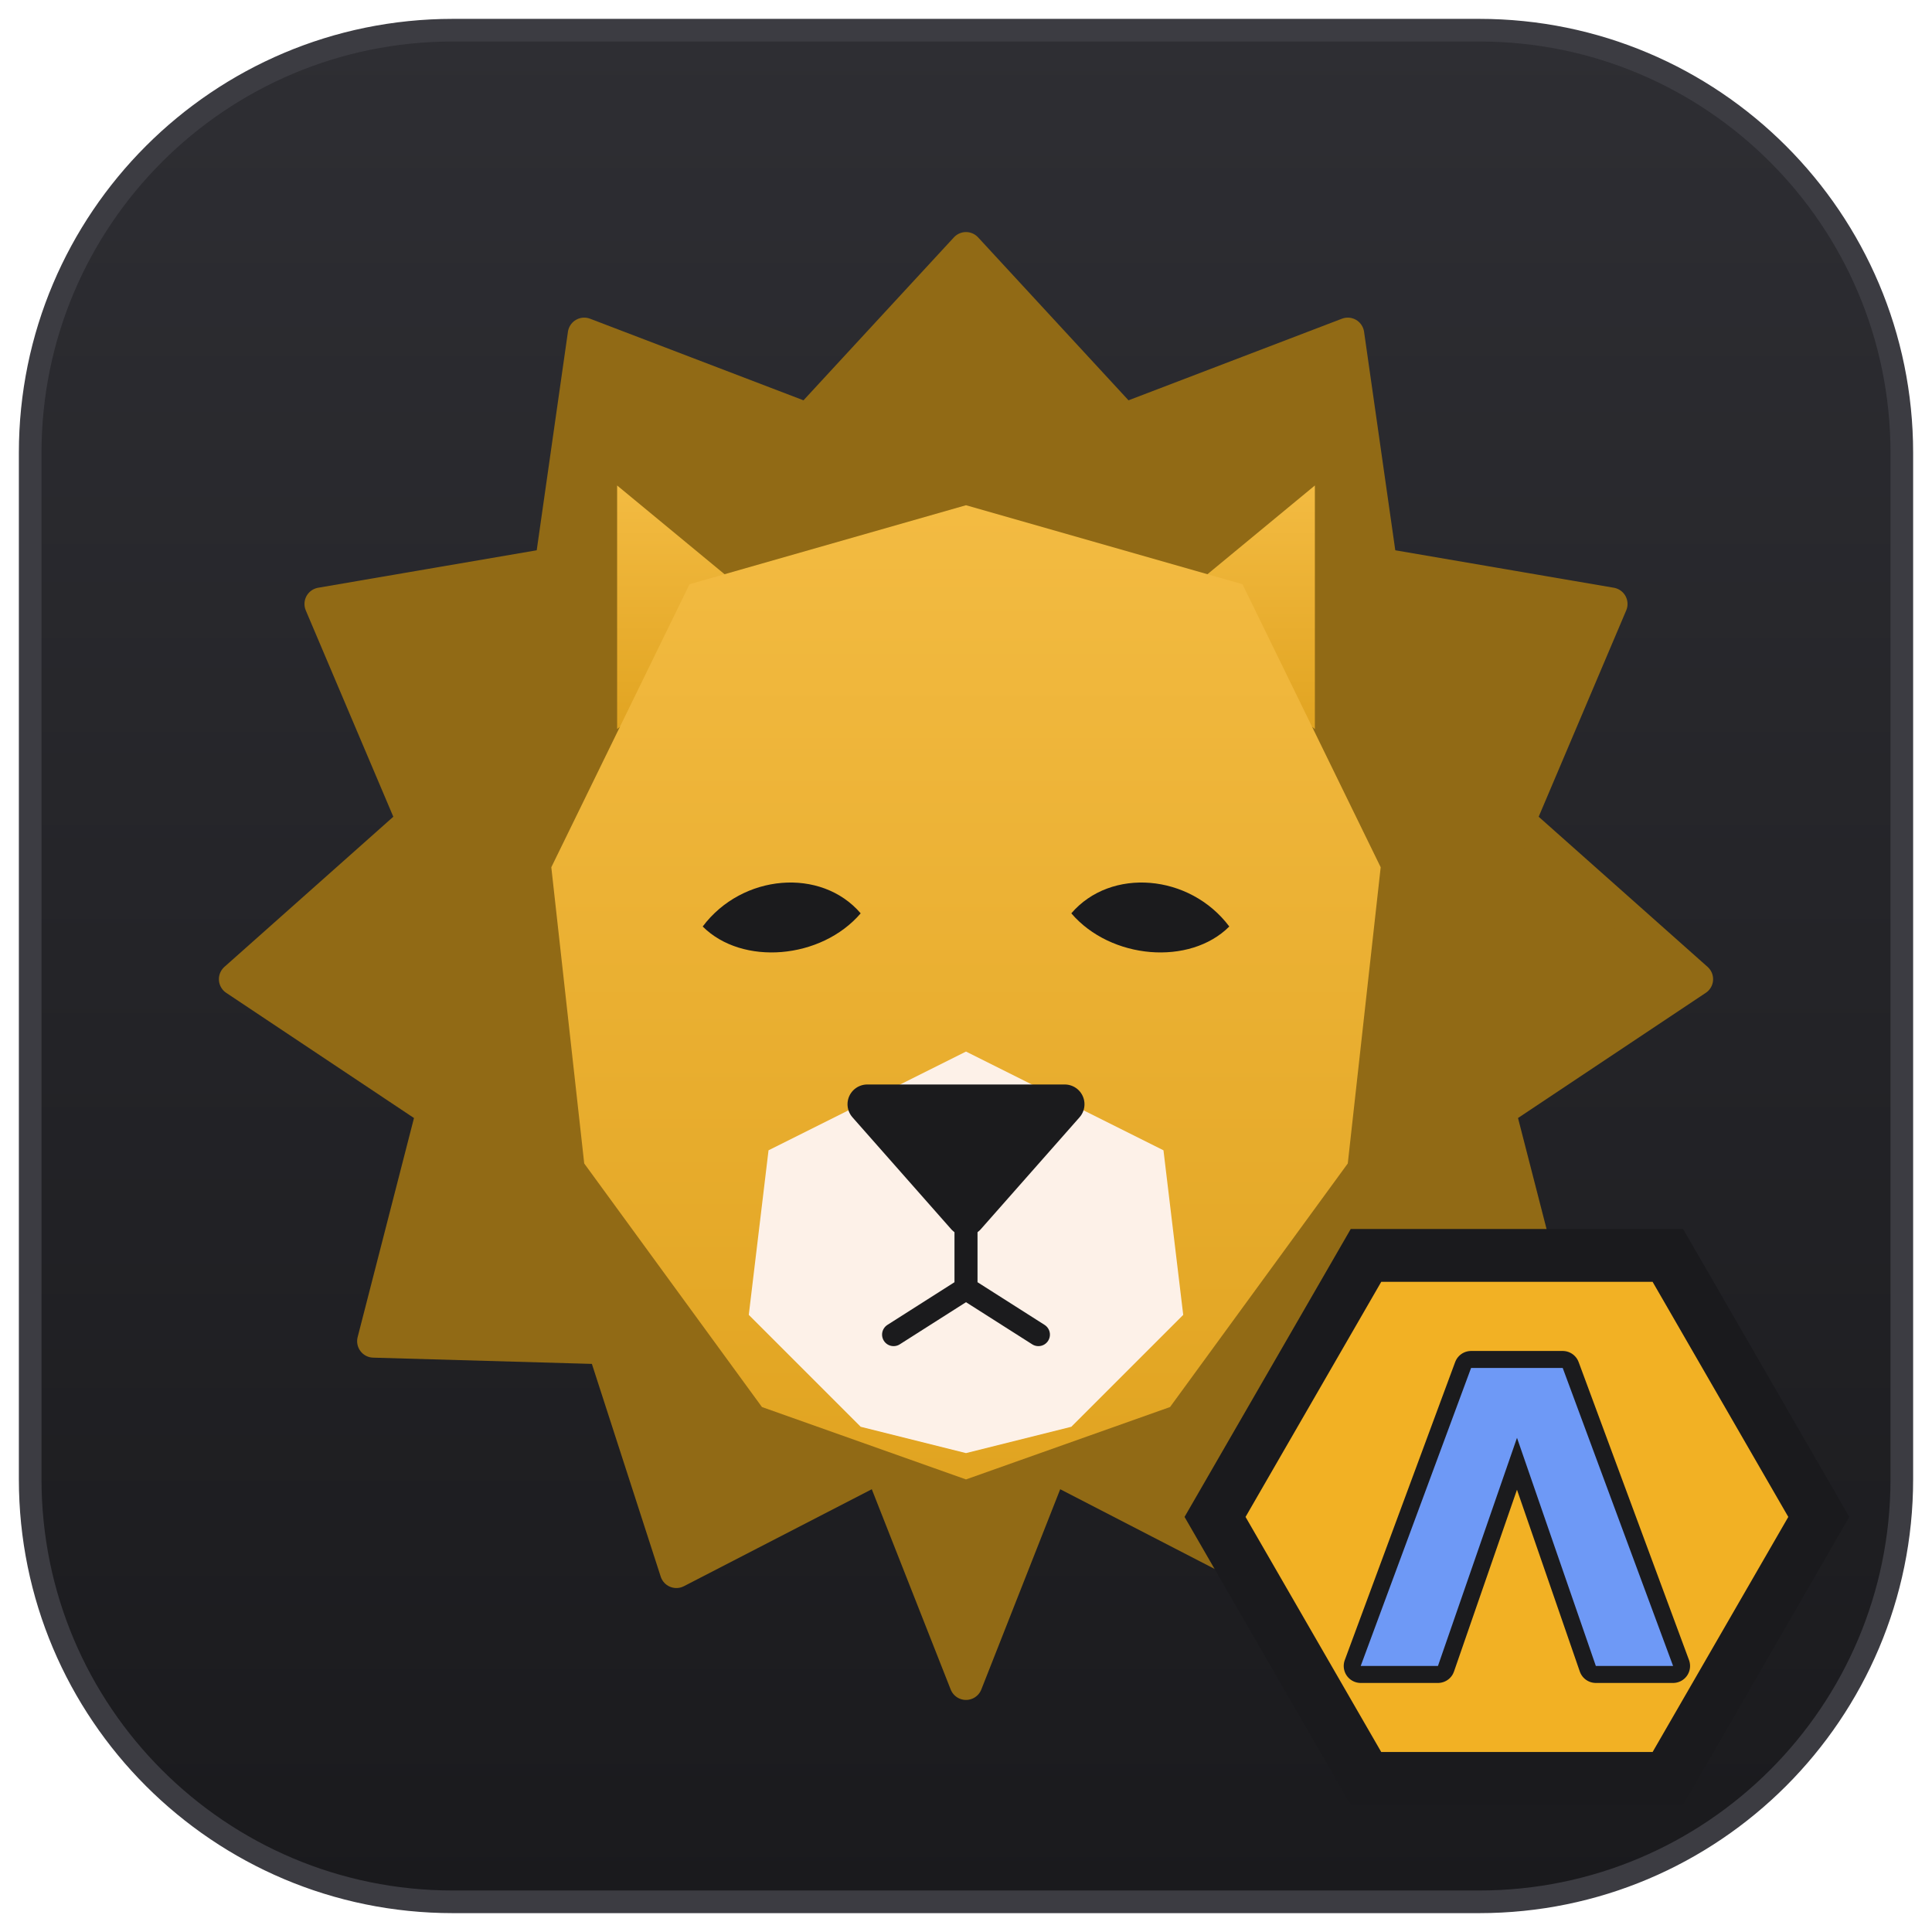
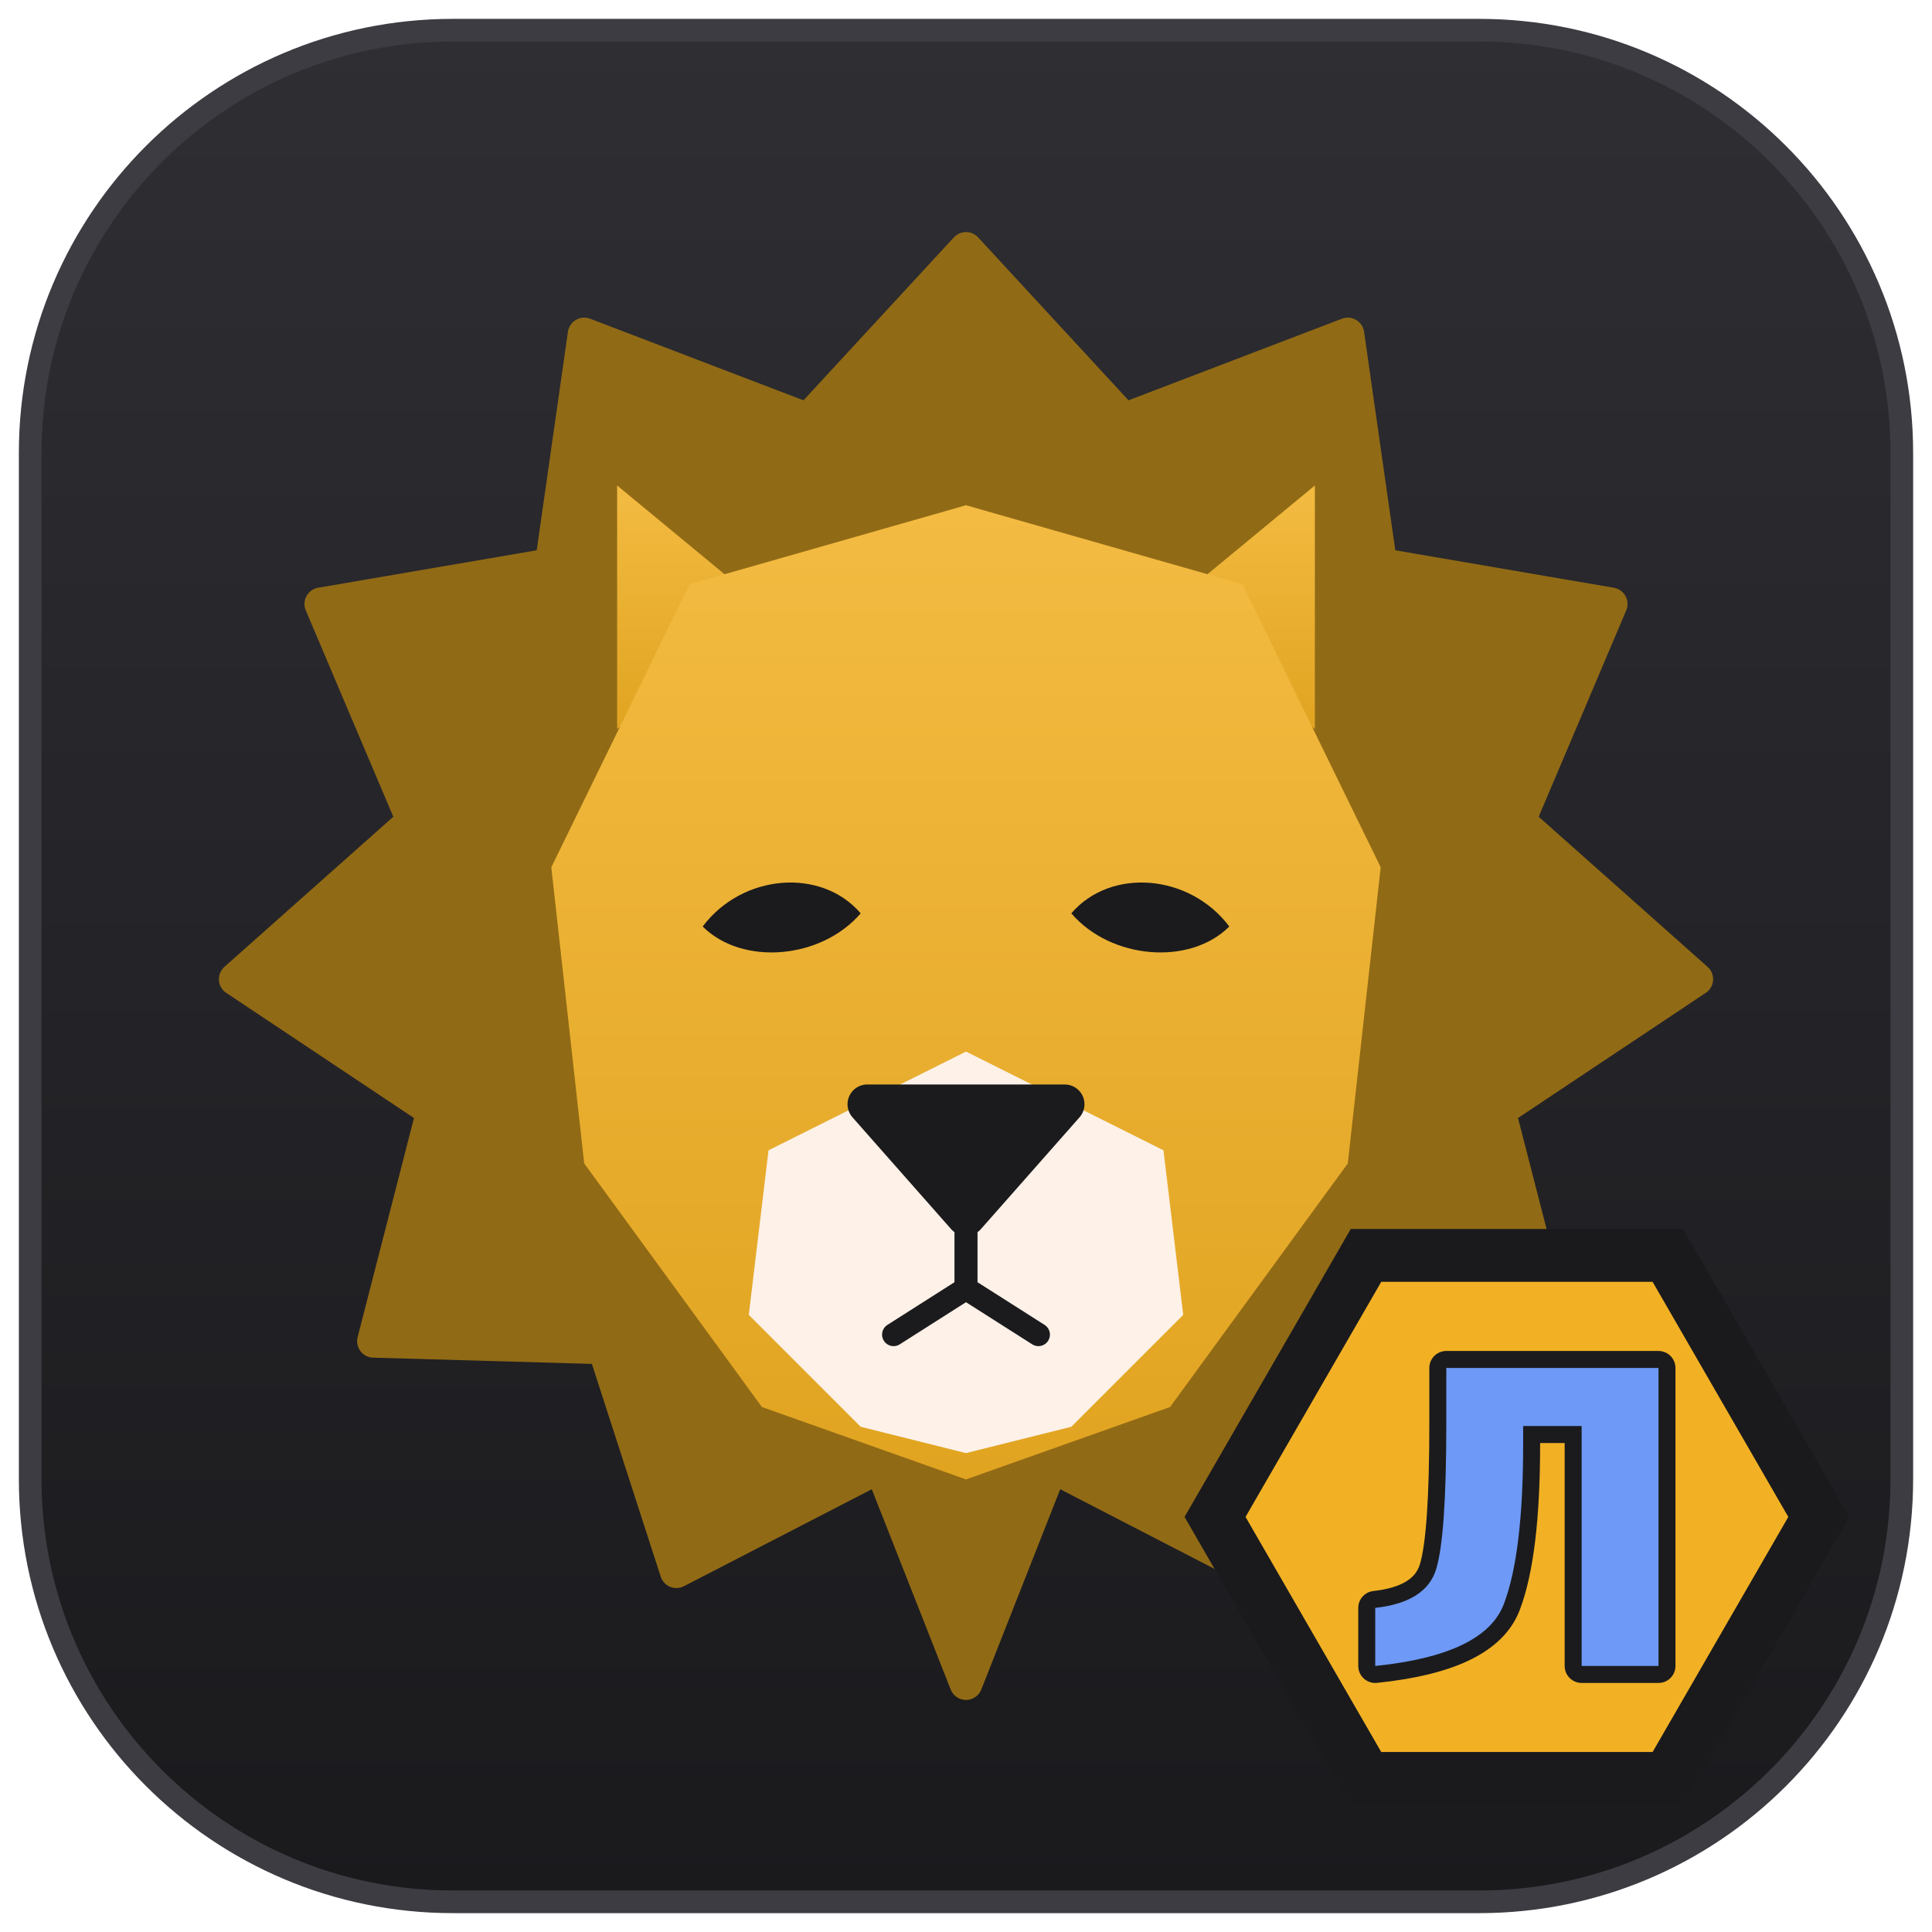
<svg xmlns="http://www.w3.org/2000/svg" viewBox="0 0 512 512" width="512" height="512">
  <defs>
    <linearGradient id="lima-g" x1="0" y1="0" x2="0" y2="1">
      <stop offset="0" stop-color="#2e2e33" />
      <stop offset="1" stop-color="#1a1a1d" />
    </linearGradient>
    <linearGradient id="lima-m" x1="0" y1="0" x2="0" y2="1">
      <stop offset="0" stop-color="#f3bb42" />
      <stop offset="1" stop-color="#e1a421" />
    </linearGradient>
    <clipPath id="lima-tile">
      <rect x="8" y="8" width="496" height="496" rx="112" />
    </clipPath>
  </defs>
  <rect x="8" y="8" width="496" height="496" rx="112" fill="url(#lima-g)" />
  <g clip-path="url(#lima-tile)">
    <g transform="translate(256.0,256.0) scale(0.8722) translate(-256.0,-258.0)">
      <path d="M256,40 L304,92 L372,66 L382,136 L452,148 L424,214 L478,262 L418,302 L436,372 L366,374              L344,442 L282,410 L256,476 L230,410 L168,442 L146,374 L76,372 L94,302 L34,262 L88,214              L60,148 L130,136 L140,66 L208,92 Z" fill="#916a15" stroke="#916a15" stroke-width="10" stroke-linejoin="round" />
      <path d="M150,112 L196,150 L150,186 Z" fill="url(#lima-m)" />
      <path d="M362,112 L316,150 L362,186 Z" fill="url(#lima-m)" />
      <path d="M256,118 L340,142 L382,228 L372,318 L318,392 L256,414 L194,392 L140,318 L130,228 L172,142 Z" fill="url(#lima-m)" />
      <path d="M256,284 L316,314 L322,364 L288,398 L256,406 L224,398 L190,364 L196,314 Z" fill="#fdf1e8" />
      <path d="M226,300 L286,300 L256,334 Z" fill="#1b1b1d" stroke="#1b1b1d" stroke-width="12" stroke-linejoin="round" />
      <path d="M256,334 L256,356 M256,356 L234,370 M256,356 L278,370" fill="none" stroke="#1b1b1d" stroke-width="7" stroke-linecap="round" stroke-linejoin="round" />
      <path d="M176,246 C188,230 212,228 224,242 C212,256 188,258 176,246 Z" fill="#1b1b1d" />
      <path d="M336,246 C324,230 300,228 288,242 C300,256 324,258 336,246 Z" fill="#1b1b1d" />
    </g>
    <path d="M482.0,402.0 L442.0,471.3 L362.0,471.3 L322.0,402.0 L362.0,332.7 L442.0,332.7 Z" fill="#f2b124" stroke="#1a1a1d" stroke-width="14" stroke-linejoin="miter" />
-     <path d="M1188 0 793 1143 397 0H10L563 1493H1022L1575 0Z" transform="translate(360.07,441.50) scale(0.0529,-0.0529)" fill="#6e99f6" stroke="#1b1b1d" stroke-width="170.1" stroke-linejoin="round" paint-order="stroke" />
+     <path d="M94 0V291Q348 319 399.0 484.5Q450 650 450 1211V1493H1513V0H1128V1202H835V1111Q835 563 738.0 309.5Q641 56 94 0Z" transform="translate(359.48,441.50) scale(0.0529,-0.0529)" fill="#6e99f6" stroke="#1b1b1d" stroke-width="170.1" stroke-linejoin="round" paint-order="stroke" />
  </g>
  <rect x="8" y="8" width="496" height="496" rx="112" fill="none" stroke="#3c3c42" stroke-width="6" />
</svg>
